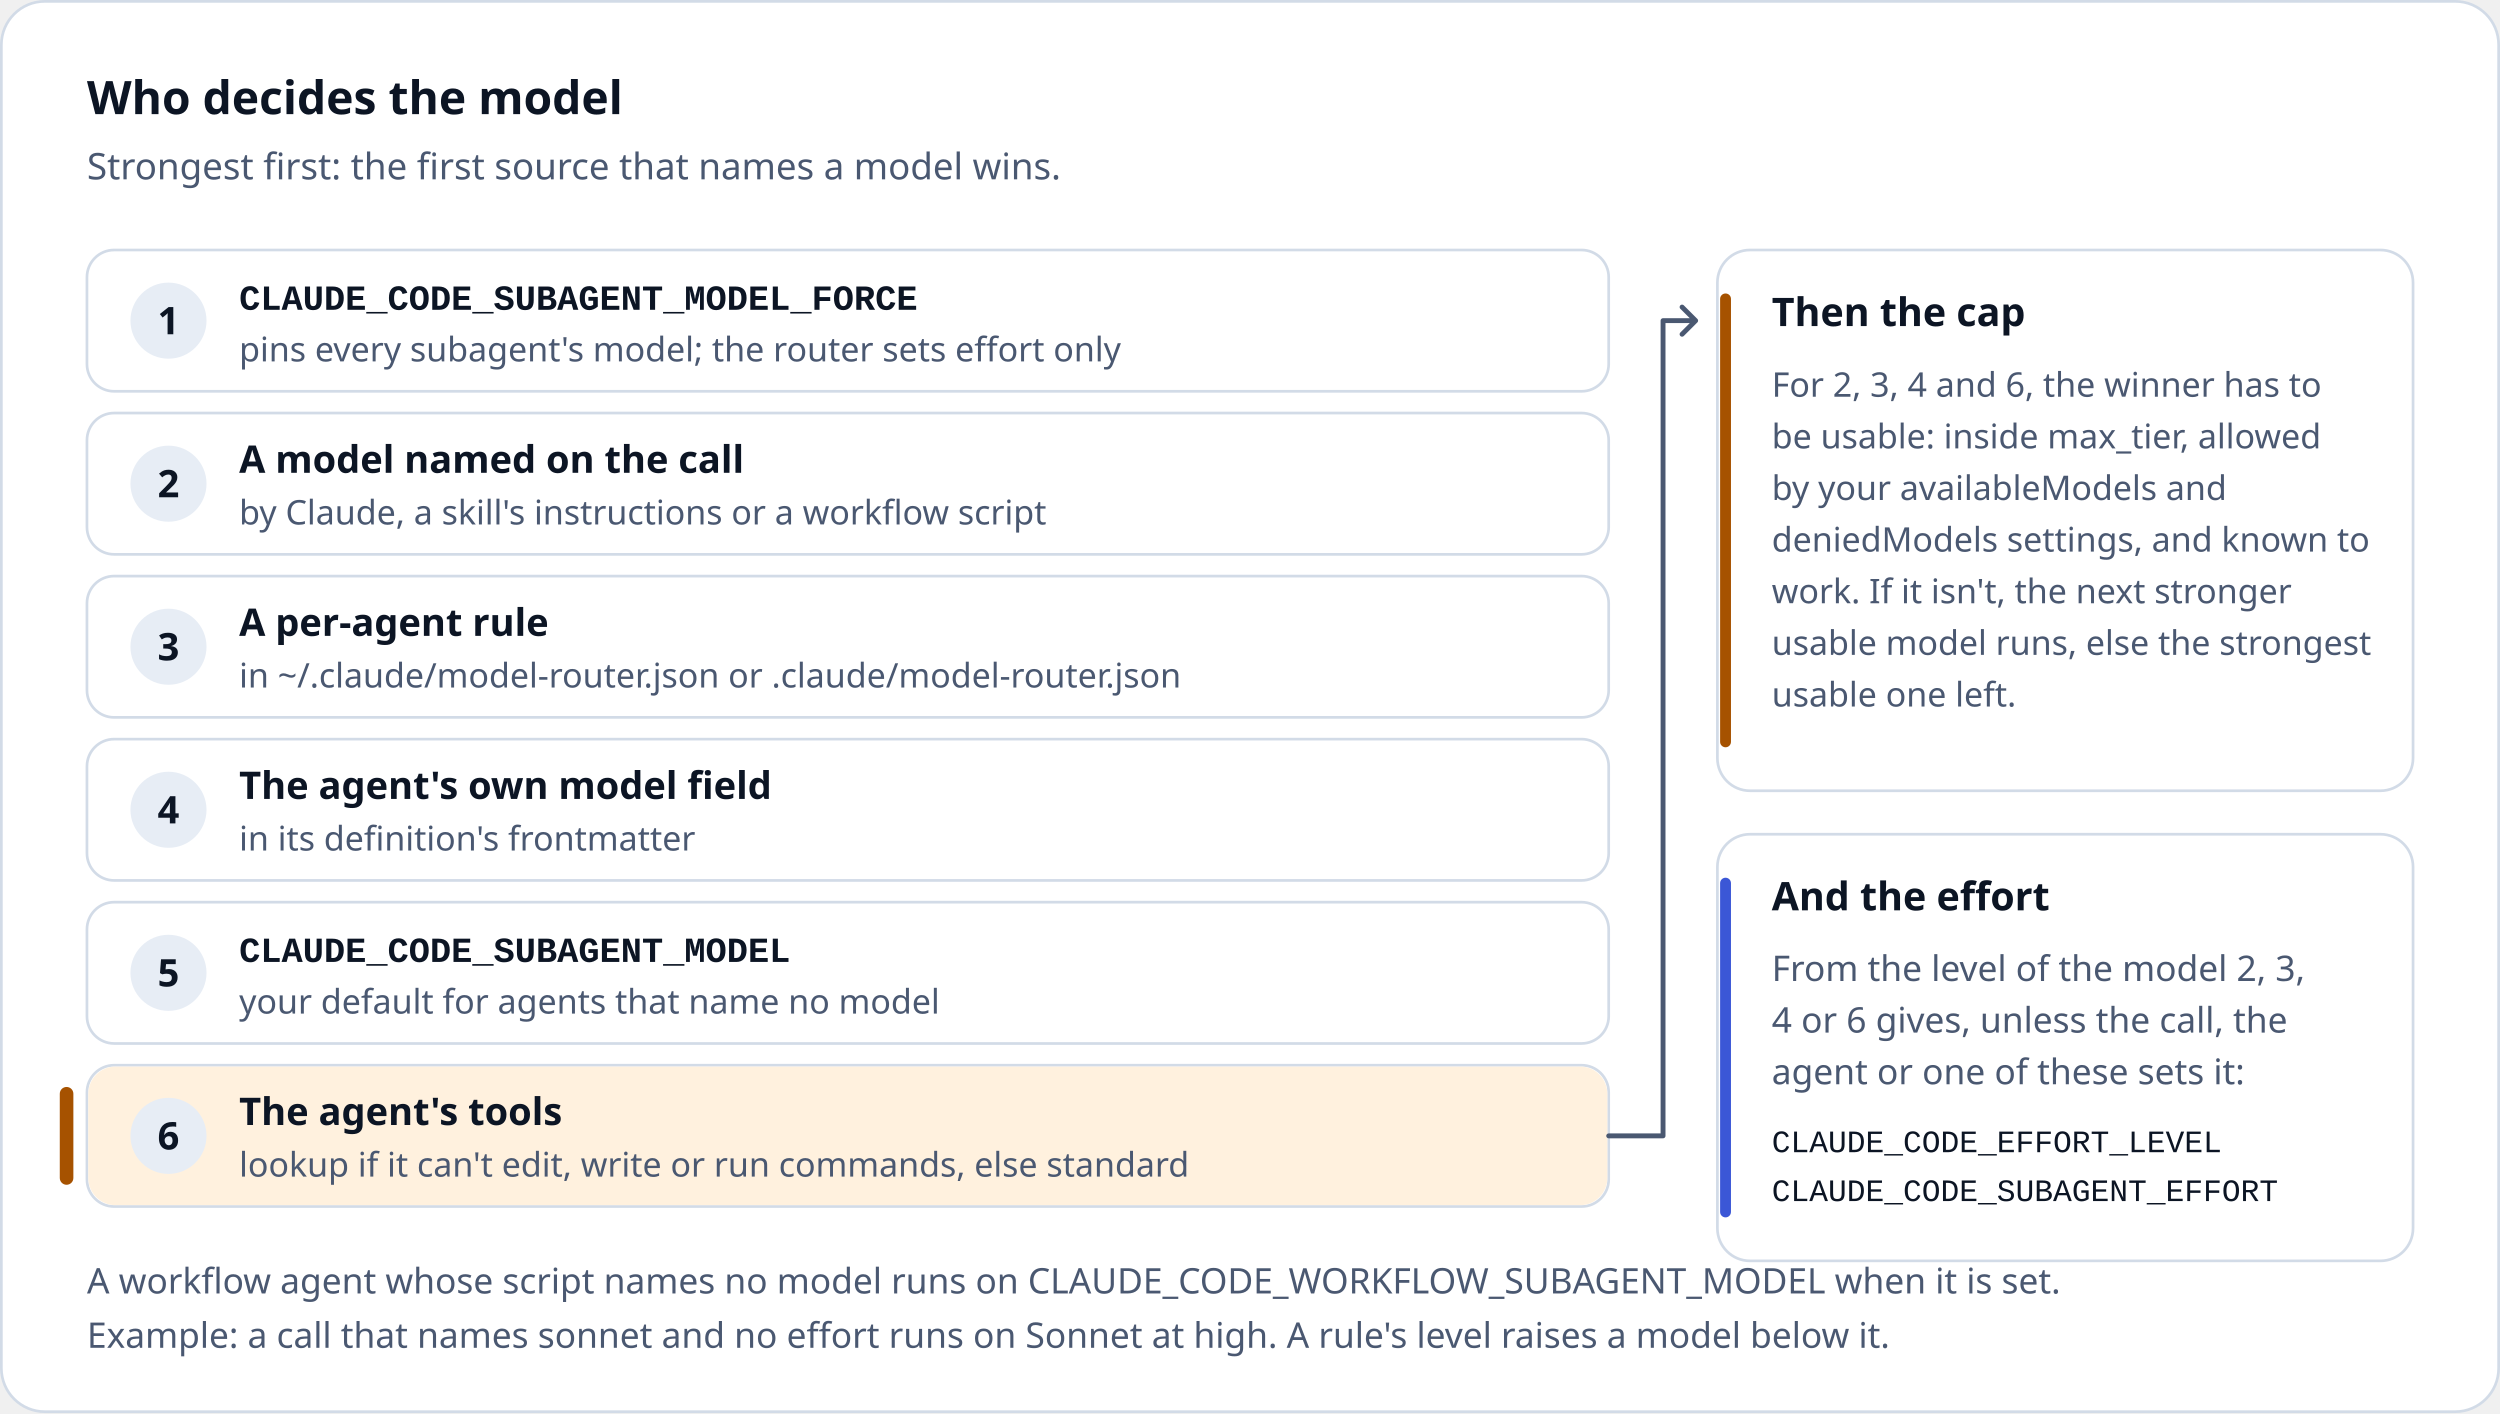
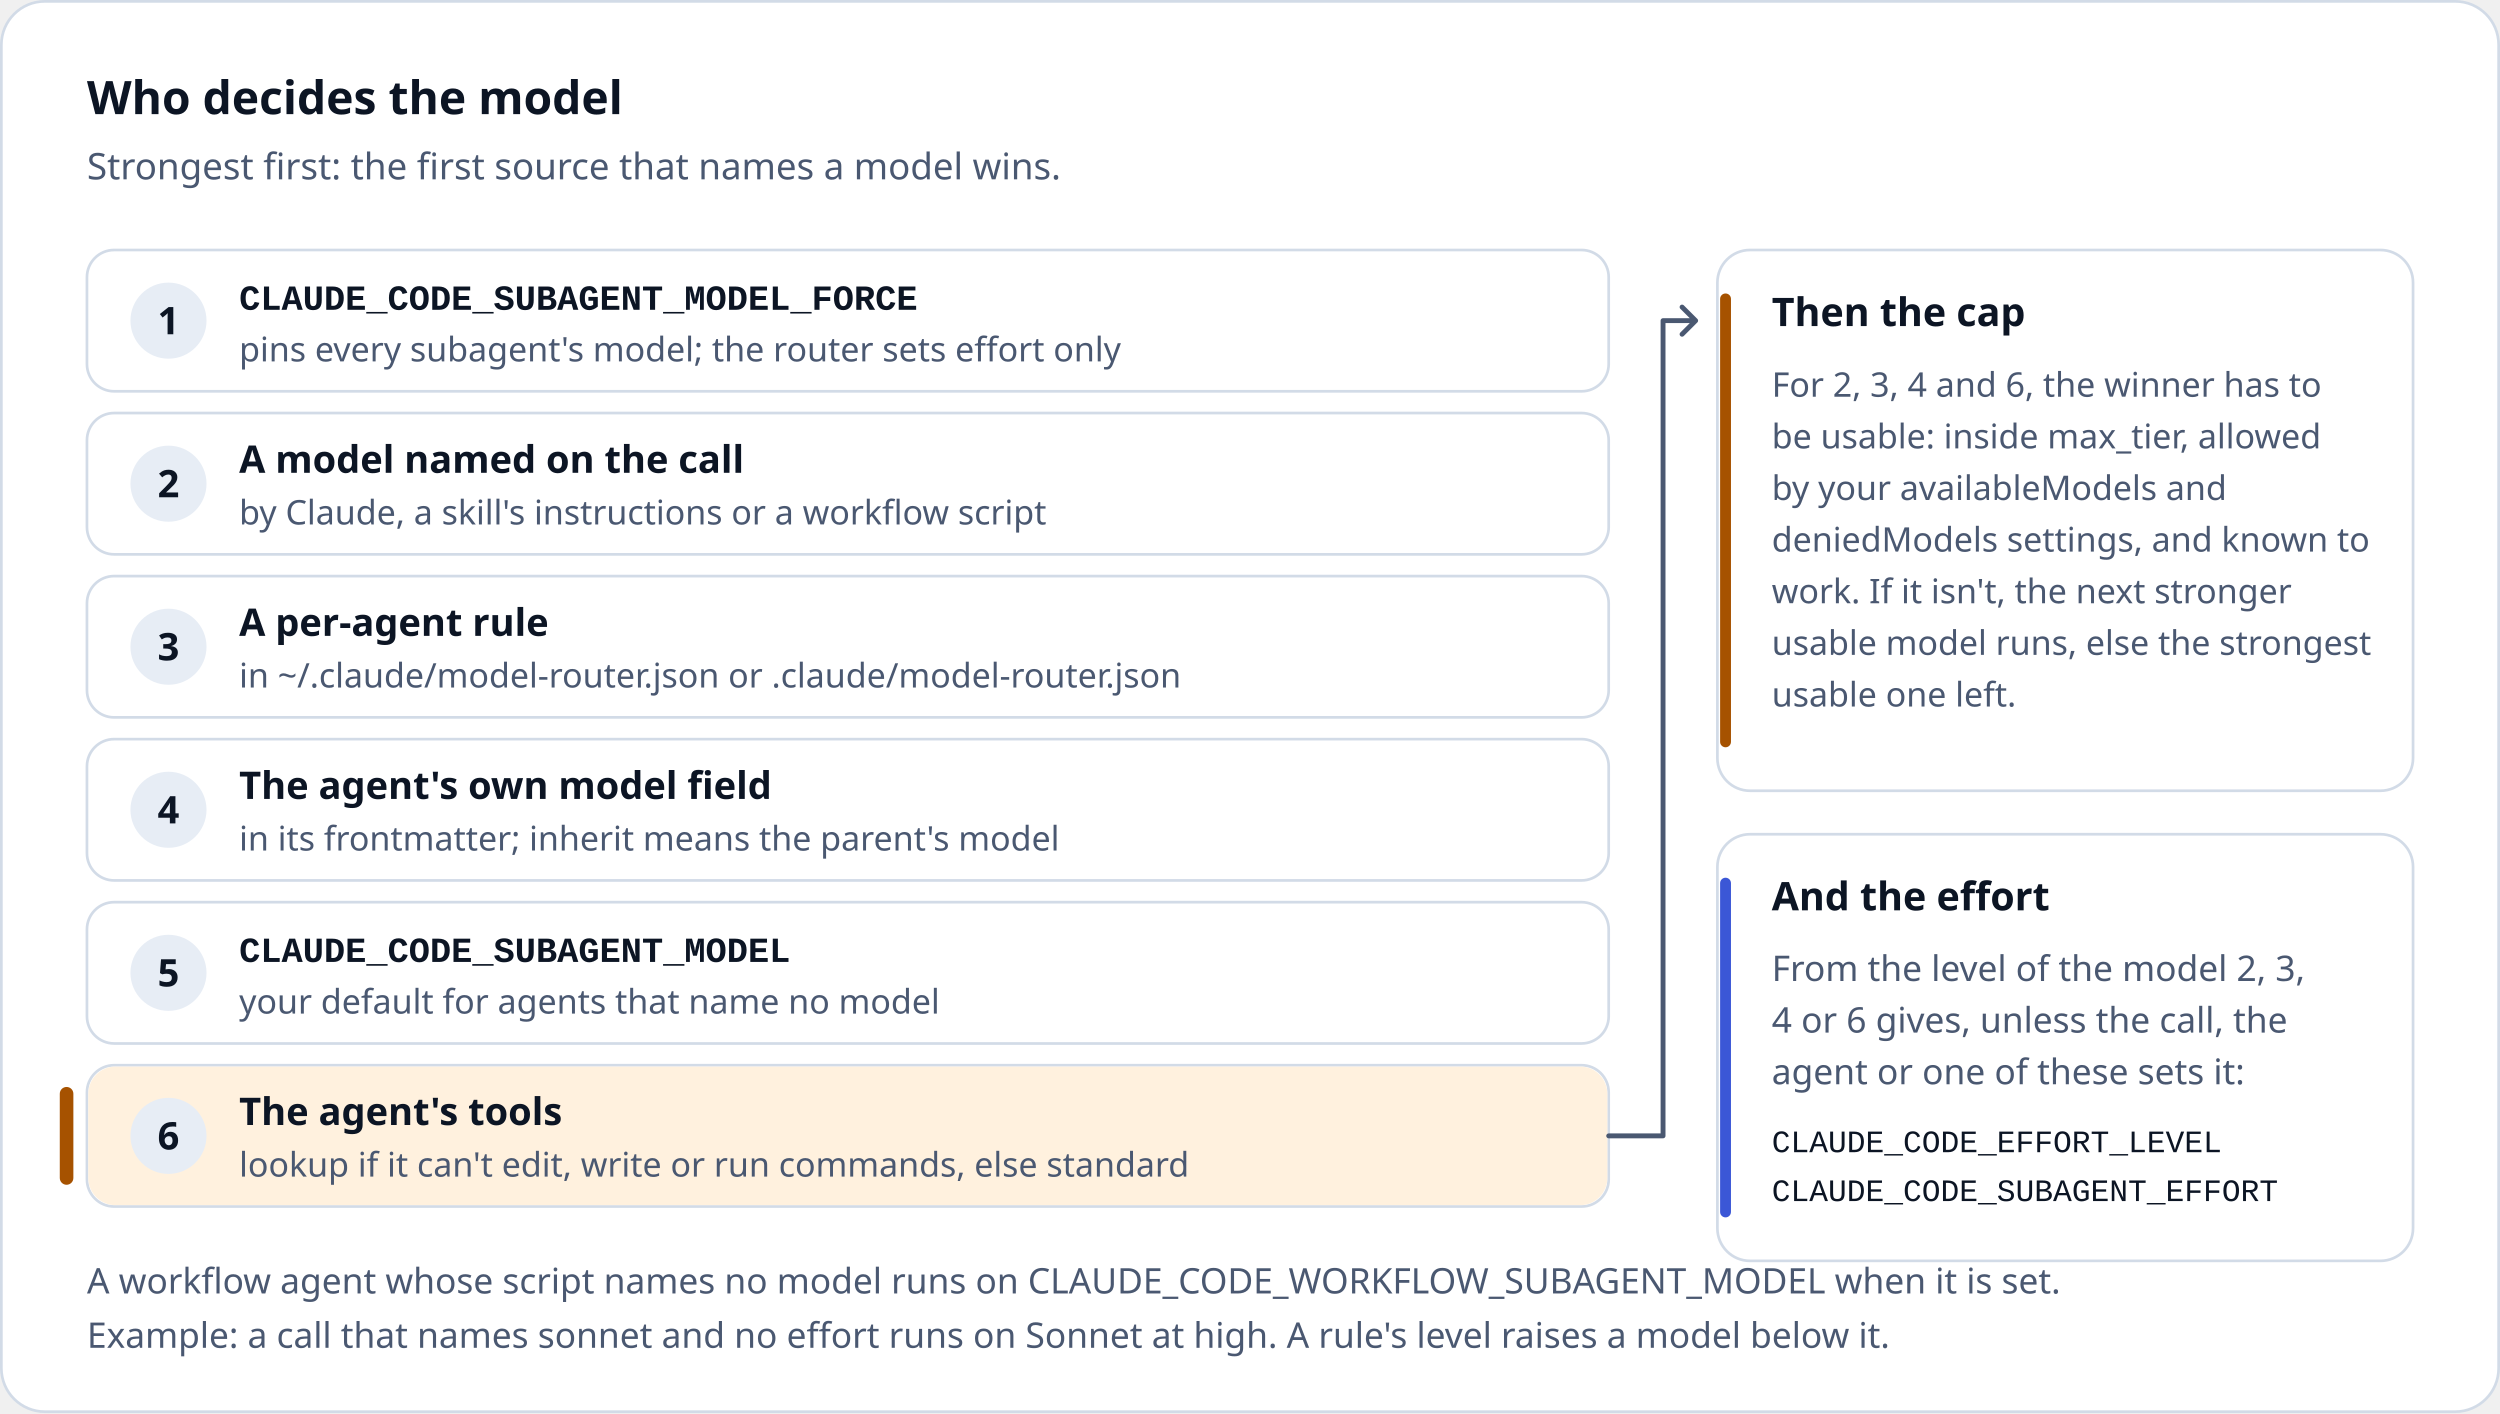
- <svg xmlns="http://www.w3.org/2000/svg" viewBox="0 0 920 520" width="920" height="520" role="img" aria-label="Strongest first: CLAUDE_CODE_SUBAGENT_MODEL_FORCE, then a model named on the call, then a per-agent rule in model-router.json, then the agent's own model field, then CLAUDE_CODE_SUBAGENT_MODEL, then the level the agent's tools put it at: lookup for an agent that can't edit, write or run commands, standard for any other. For all but the two environment variables, the winner must be usable under the cap and your settings, else the next stronger usable model runs, or the strongest usable one when nothing stronger is left. A workflow agent whose script names no model runs on CLAUDE_CODE_WORKFLOW_SUBAGENT_MODEL when it is set. Effort is filled in from the model's level when the call, a rule, the agent or its tools name the model, unless the call, the agent, CLAUDE_CODE_EFFORT_LEVEL or CLAUDE_CODE_SUBAGENT_EFFORT sets it.">
+ <svg xmlns="http://www.w3.org/2000/svg" viewBox="0 0 920 520" width="920" height="520" role="img" aria-label="Strongest first: CLAUDE_CODE_SUBAGENT_MODEL_FORCE, then a model named on the call, then a per-agent rule in model-router.json, then the agent's own model field, where inherit means the parent's model, then CLAUDE_CODE_SUBAGENT_MODEL, then the level the agent's tools put it at: lookup for an agent that can't edit, write or run commands, standard for any other. For all but the two environment variables, the winner must be usable under the cap and your settings, else the next stronger usable model runs, or the strongest usable one when nothing stronger is left. A workflow agent whose script names no model runs on CLAUDE_CODE_WORKFLOW_SUBAGENT_MODEL when it is set. Effort is filled in from the model's level when the call, a rule, the agent or its tools name the model, unless the call, the agent, CLAUDE_CODE_EFFORT_LEVEL or CLAUDE_CODE_SUBAGENT_EFFORT sets it.">
  <style>text{font-family:-apple-system, BlinkMacSystemFont, "Segoe UI", "Noto Sans", Helvetica, Arial, sans-serif}.mono{font-family:ui-monospace, SFMono-Regular, "SF Mono", Menlo, Consolas, "Liberation Mono", monospace}.b{font-weight:600}.card{fill:#FFFFFF;stroke:#D2DBE7}.ink{fill:#0C1524}.mut{fill:#4A5871}.faint{fill:#E7EDF5}.ln{stroke:#D2DBE7}.lnm{stroke:#4A5871}.rt{fill:#A65200}.rts{stroke:#A65200}.rtsoft{fill:#FFF1DE}.halo{stroke:#FFFFFF}.tag{fill:#FFFFFF}.r1{fill:#0E8C6F}.r1s{stroke:#0E8C6F}.r2{fill:#0A78B8}.r2s{stroke:#0A78B8}.r3{fill:#3B57D6}.r3s{stroke:#3B57D6}.r4{fill:#6D3FD1}.r4s{stroke:#6D3FD1}.r5{fill:#A72C8A}.r5s{stroke:#A72C8A}@media (prefers-color-scheme: dark){.card{fill:#0F1828;stroke:#26344B}.ink{fill:#E7EDF6}.mut{fill:#9BA9BD}.faint{fill:#1A263A}.ln{stroke:#26344B}.lnm{stroke:#9BA9BD}.rt{fill:#FFB23E}.rts{stroke:#FFB23E}.rtsoft{fill:#33260F}.halo{stroke:#0F1828}.tag{fill:#0C1524}.r1{fill:#38D3A8}.r1s{stroke:#38D3A8}.r2{fill:#45B4F2}.r2s{stroke:#45B4F2}.r3{fill:#8196FF}.r3s{stroke:#8196FF}.r4{fill:#AA8BFF}.r4s{stroke:#AA8BFF}.r5{fill:#F27BCD}.r5s{stroke:#F27BCD}}</style>
  <rect x="0.5" y="0.5" width="919" height="519" rx="16" class="card" />
  <text x="32" y="42" class="ink b" font-size="17">Who decides the model</text>
  <text x="32" y="66" class="mut" font-size="13.5">Strongest first: the first source that names a model wins.</text>
  <rect x="32" y="92" width="560" height="52" rx="10" class="card" stroke-width="1" />
  <circle cx="62" cy="118" r="14" class="faint" />
  <text x="62" y="123" class="ink b" font-size="14" text-anchor="middle">1</text>
  <text x="88" y="114" class="mono ink b" font-size="13">CLAUDE_CODE_SUBAGENT_MODEL_FORCE</text>
  <text x="88" y="133" class="mut" font-size="12.5">pins every subagent's model; the router sets effort only</text>
  <rect x="32" y="152" width="560" height="52" rx="10" class="card" stroke-width="1" />
  <circle cx="62" cy="178" r="14" class="faint" />
  <text x="62" y="183" class="ink b" font-size="14" text-anchor="middle">2</text>
  <text x="88" y="174" class="ink b" font-size="14">A model named on the call</text>
  <text x="88" y="193" class="mut" font-size="12.5">by Claude, a skill's instructions or a workflow script</text>
  <rect x="32" y="212" width="560" height="52" rx="10" class="card" stroke-width="1" />
  <circle cx="62" cy="238" r="14" class="faint" />
  <text x="62" y="243" class="ink b" font-size="14" text-anchor="middle">3</text>
  <text x="88" y="234" class="ink b" font-size="14">A per-agent rule</text>
  <text x="88" y="253" class="mut" font-size="12.5">in ~/.claude/model-router.json or .claude/model-router.json</text>
  <rect x="32" y="272" width="560" height="52" rx="10" class="card" stroke-width="1" />
  <circle cx="62" cy="298" r="14" class="faint" />
  <text x="62" y="303" class="ink b" font-size="14" text-anchor="middle">4</text>
  <text x="88" y="294" class="ink b" font-size="14">The agent's own model field</text>
-   <text x="88" y="313" class="mut" font-size="12.5">in its definition's frontmatter</text>
+   <text x="88" y="313" class="mut" font-size="12.5">in its frontmatter; inherit means the parent's model</text>
  <rect x="32" y="332" width="560" height="52" rx="10" class="card" stroke-width="1" />
  <circle cx="62" cy="358" r="14" class="faint" />
  <text x="62" y="363" class="ink b" font-size="14" text-anchor="middle">5</text>
  <text x="88" y="354" class="mono ink b" font-size="13">CLAUDE_CODE_SUBAGENT_MODEL</text>
  <text x="88" y="373" class="mut" font-size="12.5">your default for agents that name no model</text>
  <rect x="32" y="392" width="560" height="52" rx="10" class="card" stroke-width="1" />
  <rect x="32.5" y="392.5" width="559" height="51" rx="10" class="rtsoft" />
  <circle cx="62" cy="418" r="14" class="faint" />
  <text x="62" y="423" class="ink b" font-size="14" text-anchor="middle">6</text>
  <text x="88" y="414" class="ink b" font-size="14">The agent's tools</text>
  <text x="88" y="433" class="mut" font-size="12.5">lookup if it can't edit, write or run commands, else standard</text>
  <rect x="22" y="400" width="5" height="36" rx="2.5" class="rt" />
  <path d="M592 418H612V118H624M619 113L624 118L619 123" class="lnm" stroke-width="1.8" fill="none" stroke-linecap="round" stroke-linejoin="round" />
  <rect x="632" y="92" width="256" height="199" rx="12" class="card" stroke-width="1" />
  <rect x="633" y="108" width="4" height="167" rx="2" class="rt" />
  <text x="652" y="120" class="ink b" font-size="14.5">Then the cap</text>
  <text x="652" y="146" class="mut" font-size="12.5">For 2, 3, 4 and 6, the winner has to</text>
  <text x="652" y="165" class="mut" font-size="12.5">be usable: inside max_tier, allowed</text>
  <text x="652" y="184" class="mut" font-size="12.5">by your availableModels and</text>
  <text x="652" y="203" class="mut" font-size="12.5">deniedModels settings, and known to</text>
  <text x="652" y="222" class="mut" font-size="12.5">work. If it isn't, the next stronger</text>
  <text x="652" y="241" class="mut" font-size="12.5">usable model runs, else the strongest</text>
  <text x="652" y="260" class="mut" font-size="12.5">usable one left.</text>
  <rect x="632" y="307" width="256" height="157" rx="12" class="card" stroke-width="1" />
  <rect x="633" y="323" width="4" height="125" rx="2" class="r3" />
  <text x="652" y="335" class="ink b" font-size="14.5">And the effort</text>
  <text x="652" y="361" class="mut" font-size="13">From the level of the model 2, 3,</text>
  <text x="652" y="380" class="mut" font-size="13">4 or 6 gives, unless the call, the</text>
  <text x="652" y="399" class="mut" font-size="13">agent or one of these sets it:</text>
  <text x="652" y="424" class="mono ink" font-size="11.5">CLAUDE_CODE_EFFORT_LEVEL</text>
  <text x="652" y="442" class="mono ink" font-size="11.5">CLAUDE_CODE_SUBAGENT_EFFORT</text>
  <text x="32" y="476" class="mut" font-size="13">A workflow agent whose script names no model runs on CLAUDE_CODE_WORKFLOW_SUBAGENT_MODEL when it is set.</text>
  <text x="32" y="496" class="mut" font-size="13">Example: a call that names sonnet and no effort runs on Sonnet at high. A rule's level raises a model below it.</text>
</svg>
